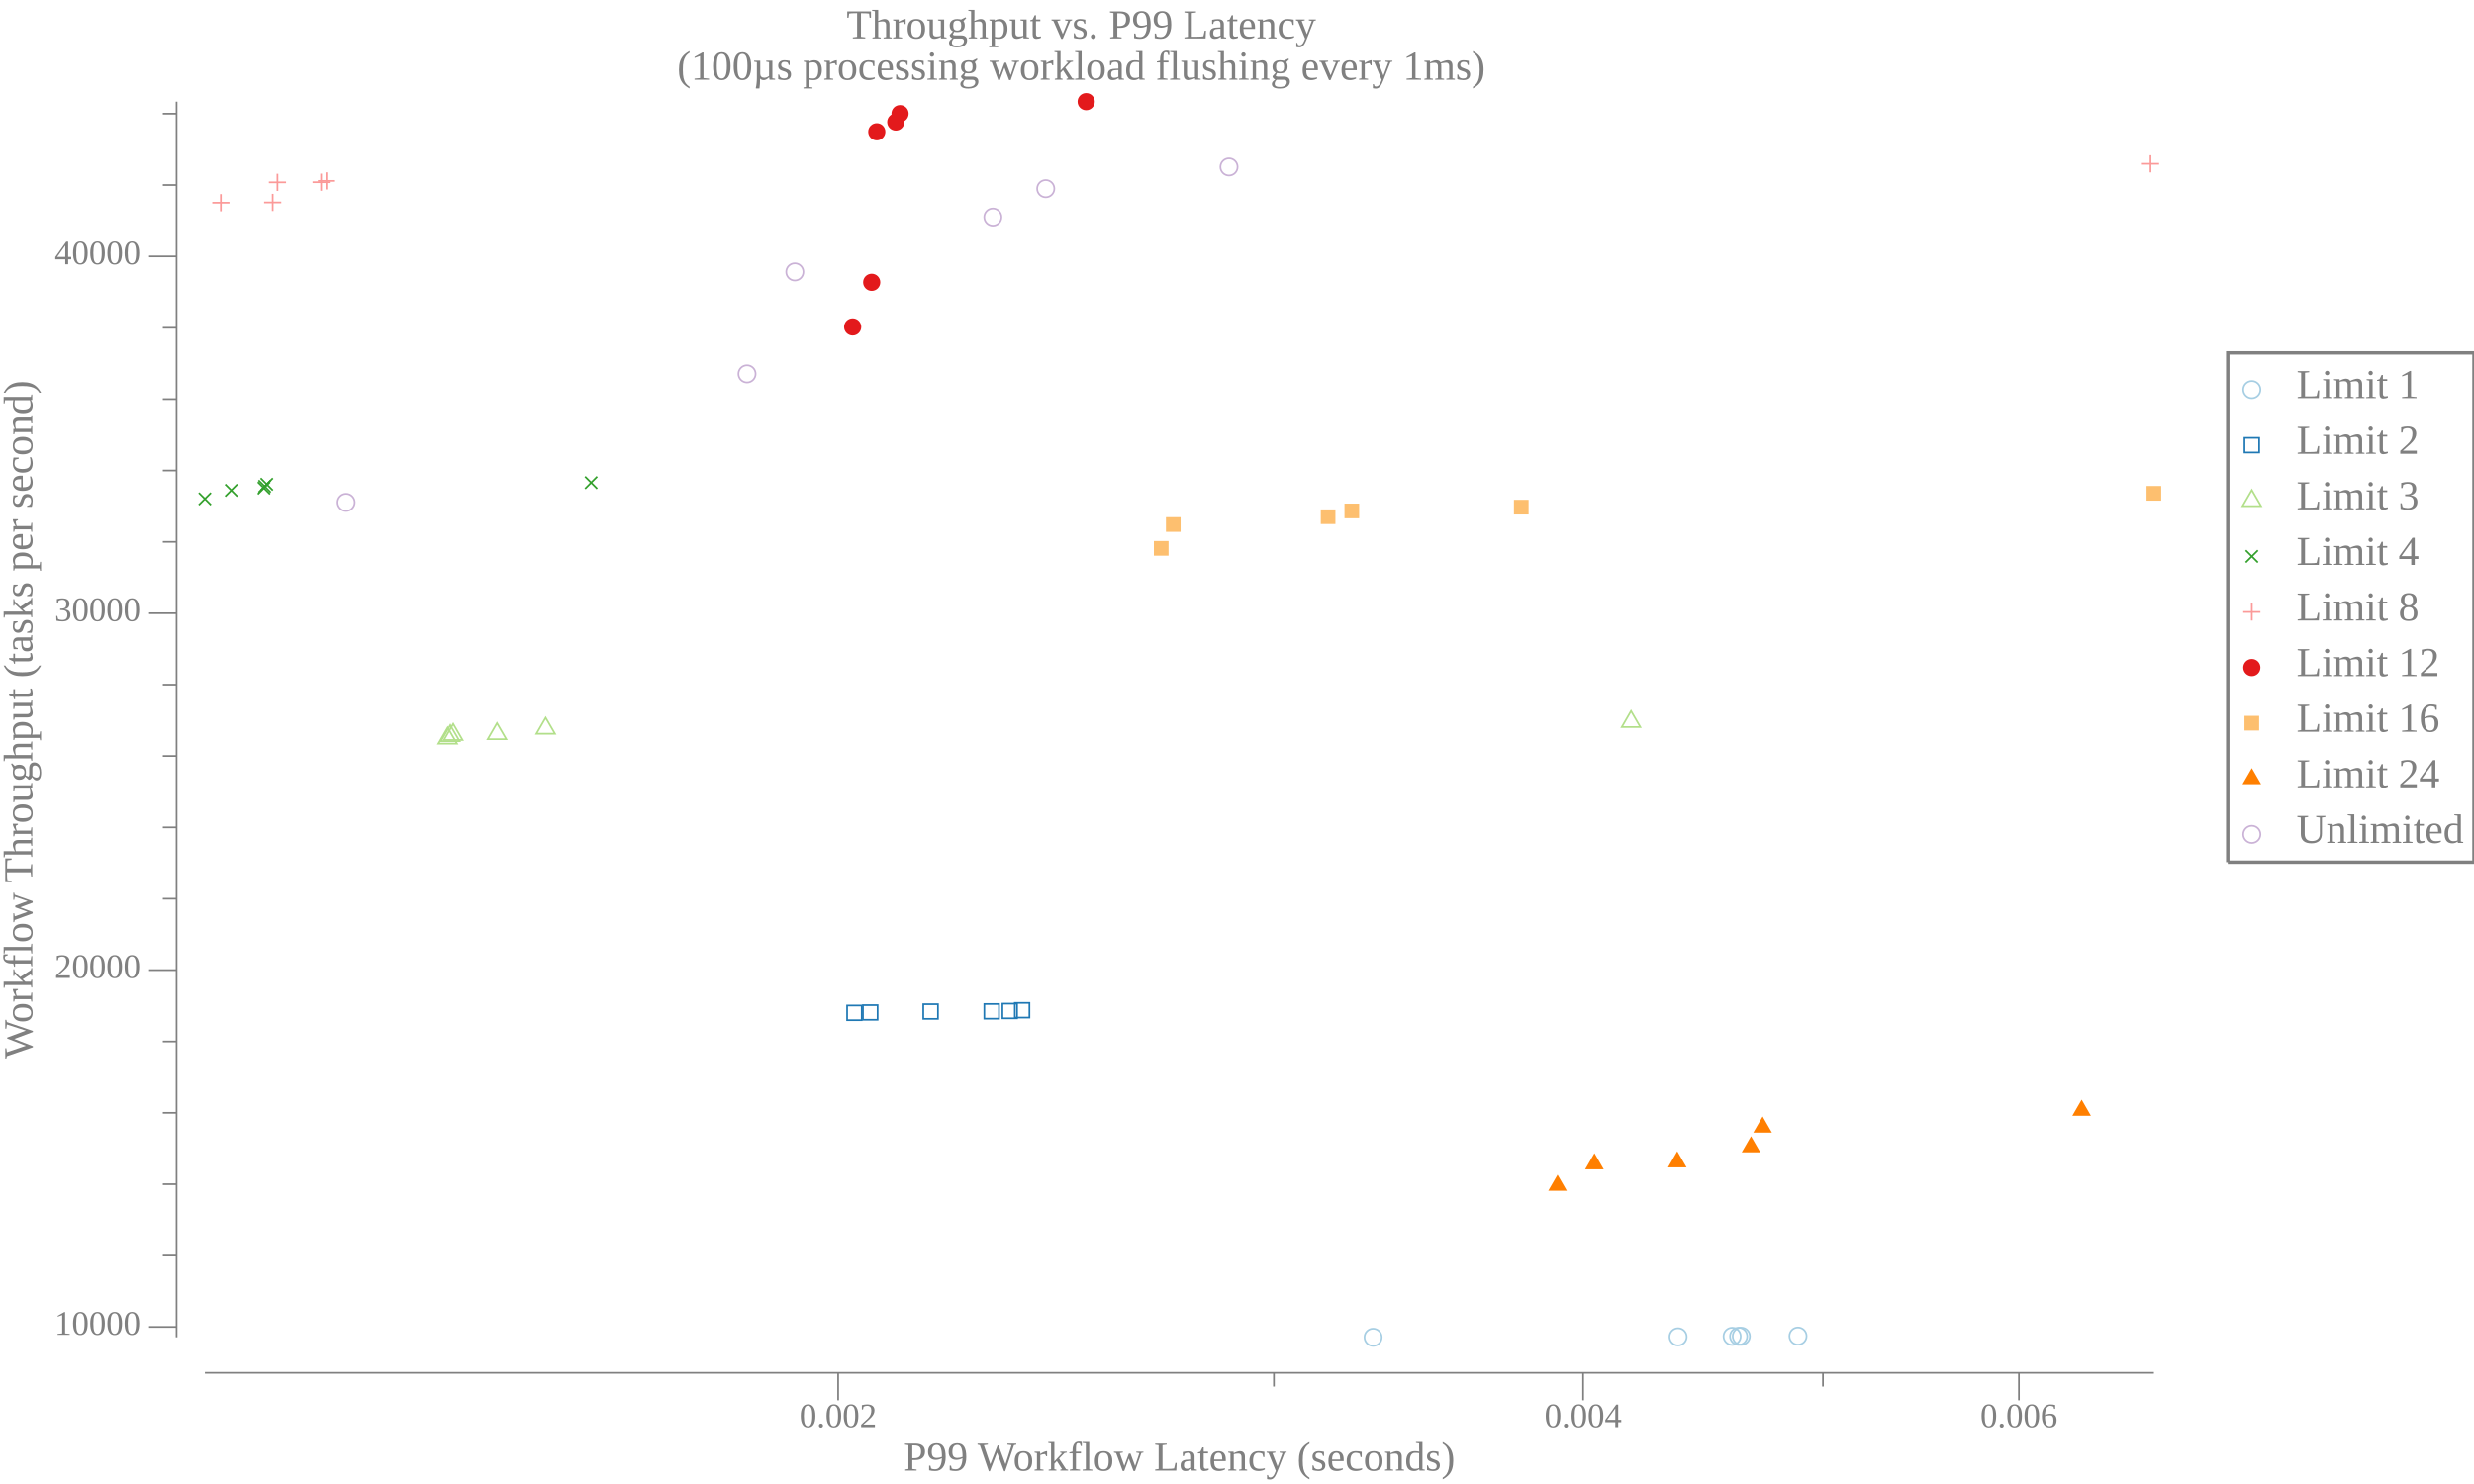
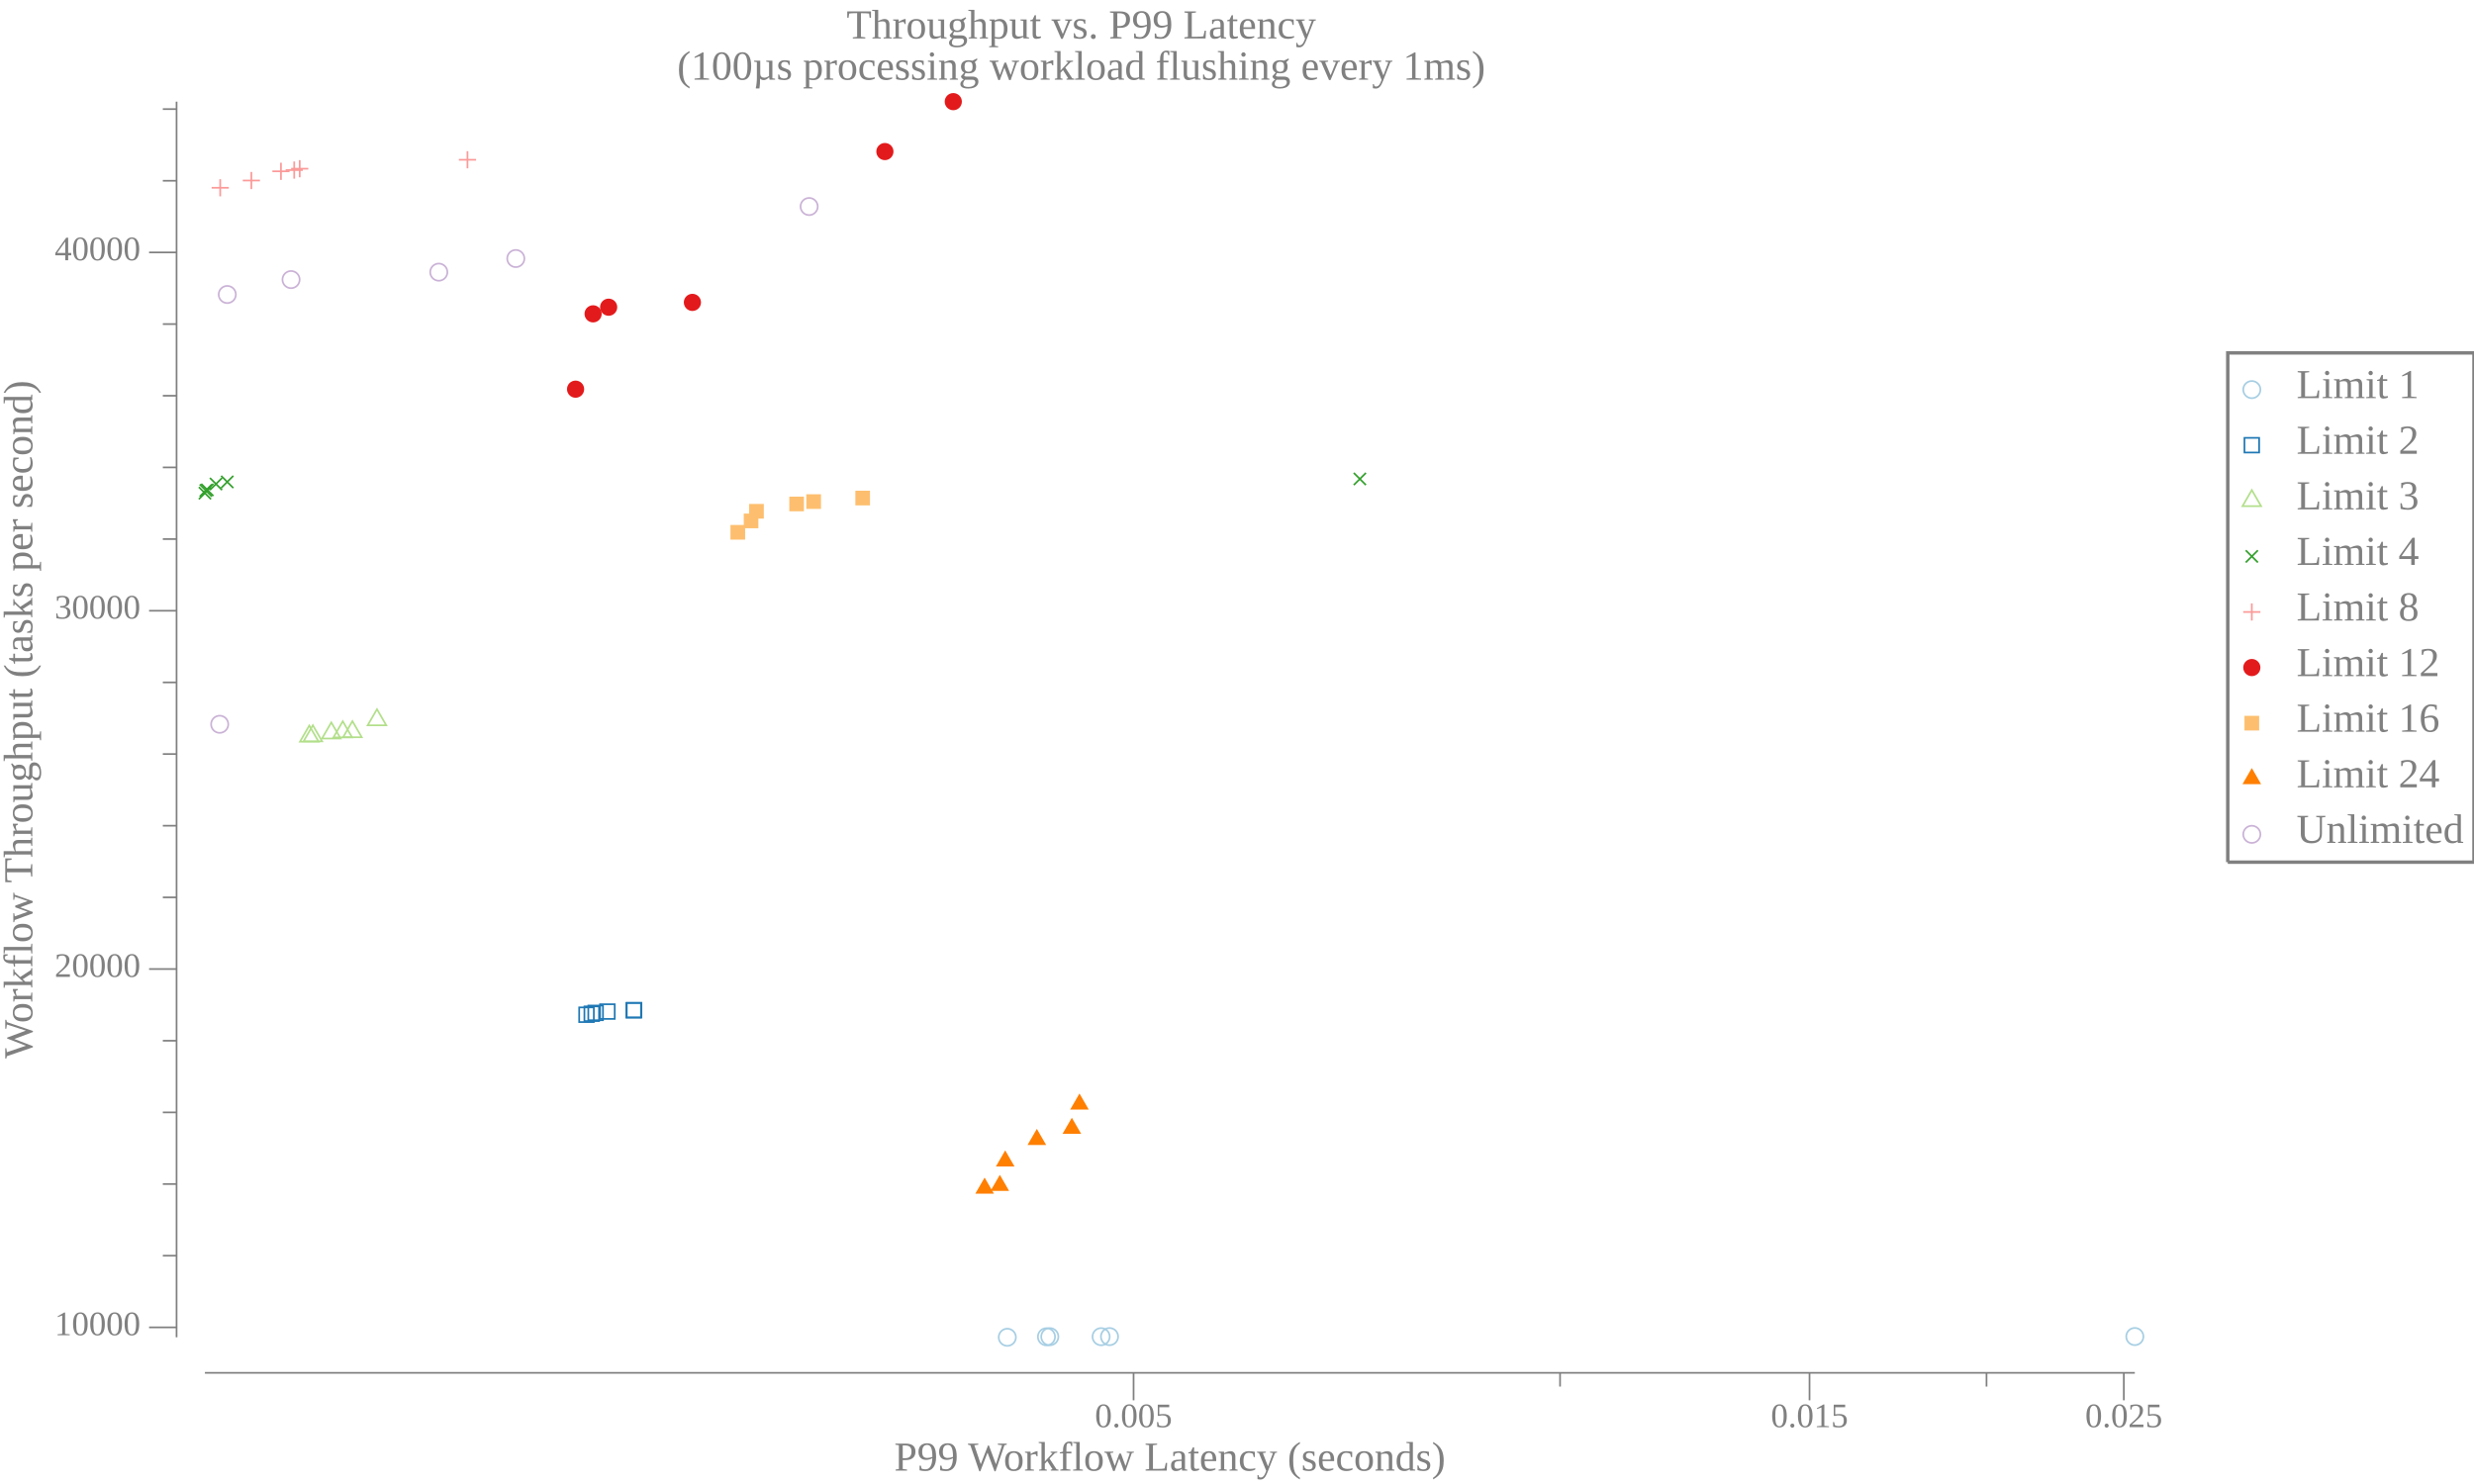
<svg xmlns="http://www.w3.org/2000/svg" width="720pt" height="432pt" viewBox="0 0 720 432">
  <g transform="scale(1, -1) translate(0, -432)">
    <path d="M657.84,318.58A2.5,2.5 0 1 1 652.84,318.58A2.5,2.5 0 1 1 657.84,318.58Z" style="fill:none;stroke:#A6CEE3;stroke-width:0.5" />
    <text x="668.34" y="-316.1" transform="scale(1, -1)" style="font-family:Liberation Serif;font-variant:normal;font-weight:normal;font-style:normal;font-size:12px;fill:#808080">Limit 1</text>
    <path d="M653.2,300.27L657.47,300.27L657.47,304.54L653.2,304.54Z" style="fill:none;stroke:#1F78B4;stroke-width:0.5" />
    <text x="668.34" y="-299.91" transform="scale(1, -1)" style="font-family:Liberation Serif;font-variant:normal;font-weight:normal;font-style:normal;font-size:12px;fill:#808080">Limit 2</text>
    <path d="M655.34,289.34L652.63,284.66L658.04,284.66Z" style="fill:none;stroke:#B2DF8A;stroke-width:0.5" />
    <text x="668.34" y="-283.73" transform="scale(1, -1)" style="font-family:Liberation Serif;font-variant:normal;font-weight:normal;font-style:normal;font-size:12px;fill:#808080">Limit 3</text>
    <path d="M653.57,268.27L657.11,271.8" style="fill:none;stroke:#33A02C;stroke-width:0.5" />
    <path d="M653.57,271.8L657.11,268.27" style="fill:none;stroke:#33A02C;stroke-width:0.5" />
    <text x="668.34" y="-267.55" transform="scale(1, -1)" style="font-family:Liberation Serif;font-variant:normal;font-weight:normal;font-style:normal;font-size:12px;fill:#808080">Limit 4</text>
    <path d="M655.34,256.35L655.34,251.35" style="fill:none;stroke:#FB9A99;stroke-width:0.5" />
    <path d="M652.84,253.85L657.84,253.85" style="fill:none;stroke:#FB9A99;stroke-width:0.5" />
    <text x="668.34" y="-251.36" transform="scale(1, -1)" style="font-family:Liberation Serif;font-variant:normal;font-weight:normal;font-style:normal;font-size:12px;fill:#808080">Limit 8</text>
    <path d="M657.84,237.67A2.5,2.5 0 1 1 652.84,237.67A2.5,2.5 0 1 1 657.84,237.67Z" style="fill:#E31A1C" />
    <text x="668.34" y="-235.18" transform="scale(1, -1)" style="font-family:Liberation Serif;font-variant:normal;font-weight:normal;font-style:normal;font-size:12px;fill:#808080">Limit 12</text>
    <path d="M653.2,219.35L657.47,219.35L657.47,223.62L653.2,223.62Z" style="fill:#FDBF6F" />
    <text x="668.34" y="-219" transform="scale(1, -1)" style="font-family:Liberation Serif;font-variant:normal;font-weight:normal;font-style:normal;font-size:12px;fill:#808080">Limit 16</text>
    <path d="M655.34,208.42L652.63,203.74L658.04,203.74Z" style="fill:#FF7F00" />
    <text x="668.34" y="-202.81" transform="scale(1, -1)" style="font-family:Liberation Serif;font-variant:normal;font-weight:normal;font-style:normal;font-size:12px;fill:#808080">Limit 24</text>
    <path d="M657.84,189.12A2.5,2.5 0 1 1 652.84,189.12A2.5,2.5 0 1 1 657.84,189.12Z" style="fill:none;stroke:#CAB2D6;stroke-width:0.5" />
    <text x="668.34" y="-186.63" transform="scale(1, -1)" style="font-family:Liberation Serif;font-variant:normal;font-weight:normal;font-style:normal;font-size:12px;fill:#808080">Unlimited</text>
    <path d="M648.34,181.02L648.34,329.27L720,329.27L720,181.02L648.34,181.02" style="fill:none;stroke:#808080" />
    <path d="M0,0L629.34,0L629.34,432L0,432Z" style="fill:#-8000000000000000-8000000000000000-8000000000000000;fill-opacity:0" />
    <text x="246.35" y="-420.81" transform="scale(1, -1)" style="font-family:Liberation Serif;font-variant:normal;font-weight:normal;font-style:normal;font-size:12px;fill:#808080">Throughput vs. P99 Latency</text>
    <text x="197.07" y="-408.81" transform="scale(1, -1)" style="font-family:Liberation Serif;font-variant:normal;font-weight:normal;font-style:normal;font-size:12px;fill:#808080">(100µs processing workload flushing every 1ms)</text>
-     <text x="263.02" y="-3.902" transform="scale(1, -1)" style="font-family:Liberation Serif;font-variant:normal;font-weight:normal;font-style:normal;font-size:12px;fill:#808080">P99 Workflow Latency (seconds)</text>
-     <text x="232.67" y="-16.541" transform="scale(1, -1)" style="font-family:Liberation Serif;font-variant:normal;font-weight:normal;font-style:normal;font-size:10px;fill:#808080">0.002</text>
-     <text x="449.48" y="-16.541" transform="scale(1, -1)" style="font-family:Liberation Serif;font-variant:normal;font-weight:normal;font-style:normal;font-size:10px;fill:#808080">0.004</text>
-     <text x="576.31" y="-16.541" transform="scale(1, -1)" style="font-family:Liberation Serif;font-variant:normal;font-weight:normal;font-style:normal;font-size:10px;fill:#808080">0.006</text>
-     <path d="M243.92,24.363L243.92,32.363" style="fill:none;stroke:#808080;stroke-width:0.5" />
-     <path d="M460.73,24.363L460.73,32.363" style="fill:none;stroke:#808080;stroke-width:0.5" />
-     <path d="M587.56,24.363L587.56,32.363" style="fill:none;stroke:#808080;stroke-width:0.5" />
-     <path d="M370.75,28.363L370.75,32.363" style="fill:none;stroke:#808080;stroke-width:0.5" />
-     <path d="M530.53,28.363L530.53,32.363" style="fill:none;stroke:#808080;stroke-width:0.5" />
-     <path d="M59.635,32.363L626.84,32.363" style="fill:none;stroke:#808080;stroke-width:0.5" />
+     <text x="260.24" y="-3.902" transform="scale(1, -1)" style="font-family:Liberation Serif;font-variant:normal;font-weight:normal;font-style:normal;font-size:12px;fill:#808080">P99 Workflow Latency (seconds)</text>
+     <text x="318.65" y="-16.541" transform="scale(1, -1)" style="font-family:Liberation Serif;font-variant:normal;font-weight:normal;font-style:normal;font-size:10px;fill:#808080">0.005</text>
+     <text x="515.37" y="-16.541" transform="scale(1, -1)" style="font-family:Liberation Serif;font-variant:normal;font-weight:normal;font-style:normal;font-size:10px;fill:#808080">0.015</text>
+     <text x="606.84" y="-16.541" transform="scale(1, -1)" style="font-family:Liberation Serif;font-variant:normal;font-weight:normal;font-style:normal;font-size:10px;fill:#808080">0.025</text>
+     <path d="M329.9,24.363L329.9,32.363" style="fill:none;stroke:#808080;stroke-width:0.5" />
+     <path d="M526.62,24.363L526.62,32.363" style="fill:none;stroke:#808080;stroke-width:0.5" />
+     <path d="M618.09,24.363L618.09,32.363" style="fill:none;stroke:#808080;stroke-width:0.5" />
+     <path d="M454.02,28.363L454.02,32.363" style="fill:none;stroke:#808080;stroke-width:0.5" />
+     <path d="M578.13,28.363L578.13,32.363" style="fill:none;stroke:#808080;stroke-width:0.5" />
+     <path d="M59.635,32.363L621.29,32.363" style="fill:none;stroke:#808080;stroke-width:0.5" />
    <g transform="rotate(90)">
      <text x="123.84" y="9.387" transform="scale(1, -1)" style="font-family:Liberation Serif;font-variant:normal;font-weight:normal;font-style:normal;font-size:12px;fill:#808080">Workflow Throughput (tasks per second)</text>
    </g>
-     <text x="15.885" y="-43.436" transform="scale(1, -1)" style="font-family:Liberation Serif;font-variant:normal;font-weight:normal;font-style:normal;font-size:10px;fill:#808080">10000</text>
-     <text x="15.885" y="-147.32" transform="scale(1, -1)" style="font-family:Liberation Serif;font-variant:normal;font-weight:normal;font-style:normal;font-size:10px;fill:#808080">20000</text>
-     <text x="15.885" y="-251.2" transform="scale(1, -1)" style="font-family:Liberation Serif;font-variant:normal;font-weight:normal;font-style:normal;font-size:10px;fill:#808080">30000</text>
-     <text x="15.885" y="-355.07" transform="scale(1, -1)" style="font-family:Liberation Serif;font-variant:normal;font-weight:normal;font-style:normal;font-size:10px;fill:#808080">40000</text>
-     <path d="M43.385,45.721L51.385,45.721" style="fill:none;stroke:#808080;stroke-width:0.5" />
-     <path d="M43.385,149.6L51.385,149.6" style="fill:none;stroke:#808080;stroke-width:0.5" />
-     <path d="M43.385,253.48L51.385,253.48" style="fill:none;stroke:#808080;stroke-width:0.5" />
-     <path d="M43.385,357.36L51.385,357.36" style="fill:none;stroke:#808080;stroke-width:0.5" />
-     <path d="M47.385,66.497L51.385,66.497" style="fill:none;stroke:#808080;stroke-width:0.5" />
-     <path d="M47.385,87.273L51.385,87.273" style="fill:none;stroke:#808080;stroke-width:0.5" />
-     <path d="M47.385,108.05L51.385,108.05" style="fill:none;stroke:#808080;stroke-width:0.5" />
-     <path d="M47.385,128.82L51.385,128.82" style="fill:none;stroke:#808080;stroke-width:0.5" />
-     <path d="M47.385,170.38L51.385,170.38" style="fill:none;stroke:#808080;stroke-width:0.5" />
-     <path d="M47.385,191.15L51.385,191.15" style="fill:none;stroke:#808080;stroke-width:0.5" />
-     <path d="M47.385,211.93L51.385,211.93" style="fill:none;stroke:#808080;stroke-width:0.5" />
-     <path d="M47.385,232.7L51.385,232.7" style="fill:none;stroke:#808080;stroke-width:0.5" />
-     <path d="M47.385,274.26L51.385,274.26" style="fill:none;stroke:#808080;stroke-width:0.5" />
-     <path d="M47.385,295.03L51.385,295.03" style="fill:none;stroke:#808080;stroke-width:0.5" />
-     <path d="M47.385,315.81L51.385,315.81" style="fill:none;stroke:#808080;stroke-width:0.5" />
-     <path d="M47.385,336.58L51.385,336.58" style="fill:none;stroke:#808080;stroke-width:0.5" />
-     <path d="M47.385,378.14L51.385,378.14" style="fill:none;stroke:#808080;stroke-width:0.5" />
-     <path d="M47.385,398.91L51.385,398.91" style="fill:none;stroke:#808080;stroke-width:0.5" />
+     <text x="15.885" y="-43.313" transform="scale(1, -1)" style="font-family:Liberation Serif;font-variant:normal;font-weight:normal;font-style:normal;font-size:10px;fill:#808080">10000</text>
+     <text x="15.885" y="-147.62" transform="scale(1, -1)" style="font-family:Liberation Serif;font-variant:normal;font-weight:normal;font-style:normal;font-size:10px;fill:#808080">20000</text>
+     <text x="15.885" y="-251.93" transform="scale(1, -1)" style="font-family:Liberation Serif;font-variant:normal;font-weight:normal;font-style:normal;font-size:10px;fill:#808080">30000</text>
+     <text x="15.885" y="-356.23" transform="scale(1, -1)" style="font-family:Liberation Serif;font-variant:normal;font-weight:normal;font-style:normal;font-size:10px;fill:#808080">40000</text>
+     <path d="M43.385,45.598L51.385,45.598" style="fill:none;stroke:#808080;stroke-width:0.5" />
+     <path d="M43.385,149.91L51.385,149.91" style="fill:none;stroke:#808080;stroke-width:0.5" />
+     <path d="M43.385,254.21L51.385,254.21" style="fill:none;stroke:#808080;stroke-width:0.5" />
+     <path d="M43.385,358.52L51.385,358.52" style="fill:none;stroke:#808080;stroke-width:0.5" />
+     <path d="M47.385,66.46L51.385,66.46" style="fill:none;stroke:#808080;stroke-width:0.5" />
+     <path d="M47.385,87.321L51.385,87.321" style="fill:none;stroke:#808080;stroke-width:0.5" />
+     <path d="M47.385,108.18L51.385,108.18" style="fill:none;stroke:#808080;stroke-width:0.5" />
+     <path d="M47.385,129.04L51.385,129.04" style="fill:none;stroke:#808080;stroke-width:0.5" />
+     <path d="M47.385,170.77L51.385,170.77" style="fill:none;stroke:#808080;stroke-width:0.5" />
+     <path d="M47.385,191.63L51.385,191.63" style="fill:none;stroke:#808080;stroke-width:0.5" />
+     <path d="M47.385,212.49L51.385,212.49" style="fill:none;stroke:#808080;stroke-width:0.5" />
+     <path d="M47.385,233.35L51.385,233.35" style="fill:none;stroke:#808080;stroke-width:0.5" />
+     <path d="M47.385,275.07L51.385,275.07" style="fill:none;stroke:#808080;stroke-width:0.5" />
+     <path d="M47.385,295.94L51.385,295.94" style="fill:none;stroke:#808080;stroke-width:0.5" />
+     <path d="M47.385,316.8L51.385,316.8" style="fill:none;stroke:#808080;stroke-width:0.5" />
+     <path d="M47.385,337.66L51.385,337.66" style="fill:none;stroke:#808080;stroke-width:0.5" />
+     <path d="M47.385,379.38L51.385,379.38" style="fill:none;stroke:#808080;stroke-width:0.5" />
+     <path d="M47.385,400.24L51.385,400.24" style="fill:none;stroke:#808080;stroke-width:0.5" />
    <path d="M51.385,42.709L51.385,402.41" style="fill:none;stroke:#808080;stroke-width:0.5" />
-     <path d="M402.11,42.709A2.5,2.5 0 1 1 397.11,42.709A2.5,2.5 0 1 1 402.11,42.709Z" style="fill:none;stroke:#A6CEE3;stroke-width:0.5" />
-     <path d="M490.86,42.844A2.5,2.5 0 1 1 485.86,42.844A2.5,2.5 0 1 1 490.86,42.844Z" style="fill:none;stroke:#A6CEE3;stroke-width:0.5" />
-     <path d="M506.6,42.989A2.5,2.5 0 1 1 501.6,42.989A2.5,2.5 0 1 1 506.6,42.989Z" style="fill:none;stroke:#A6CEE3;stroke-width:0.5" />
-     <path d="M508.49,43A2.5,2.5 0 1 1 503.49,43A2.5,2.5 0 1 1 508.49,43Z" style="fill:none;stroke:#A6CEE3;stroke-width:0.5" />
-     <path d="M509.27,43.01A2.5,2.5 0 1 1 504.27,43.01A2.5,2.5 0 1 1 509.27,43.01Z" style="fill:none;stroke:#A6CEE3;stroke-width:0.5" />
-     <path d="M525.76,43.062A2.5,2.5 0 1 1 520.76,43.062A2.5,2.5 0 1 1 525.76,43.062Z" style="fill:none;stroke:#A6CEE3;stroke-width:0.5" />
-     <path d="M246.53,135.02L250.79,135.02L250.79,139.29L246.53,139.29Z" style="fill:none;stroke:#1F78B4;stroke-width:0.5" />
-     <path d="M251.14,135.14L255.41,135.14L255.41,139.4L251.14,139.4Z" style="fill:none;stroke:#1F78B4;stroke-width:0.5" />
-     <path d="M268.7,135.41L272.97,135.41L272.97,139.67L268.7,139.67Z" style="fill:none;stroke:#1F78B4;stroke-width:0.5" />
-     <path d="M286.47,135.46L290.73,135.46L290.73,139.73L286.47,139.73Z" style="fill:none;stroke:#1F78B4;stroke-width:0.5" />
-     <path d="M291.73,135.56L295.99,135.56L295.99,139.83L291.73,139.83Z" style="fill:none;stroke:#1F78B4;stroke-width:0.5" />
-     <path d="M295.33,135.78L299.59,135.78L299.59,140.05L295.33,140.05Z" style="fill:none;stroke:#1F78B4;stroke-width:0.5" />
-     <path d="M130.29,220.22L127.59,215.53L133,215.53Z" style="fill:none;stroke:#B2DF8A;stroke-width:0.5" />
-     <path d="M131.05,220.93L128.34,216.25L133.76,216.25Z" style="fill:none;stroke:#B2DF8A;stroke-width:0.5" />
-     <path d="M131.91,221.29L129.21,216.6L134.62,216.6Z" style="fill:none;stroke:#B2DF8A;stroke-width:0.5" />
-     <path d="M144.64,221.51L141.94,216.83L147.35,216.83Z" style="fill:none;stroke:#B2DF8A;stroke-width:0.5" />
-     <path d="M158.81,223.09L156.11,218.41L161.52,218.41Z" style="fill:none;stroke:#B2DF8A;stroke-width:0.5" />
-     <path d="M474.67,225.04L471.97,220.35L477.38,220.35Z" style="fill:none;stroke:#B2DF8A;stroke-width:0.5" />
-     <path d="M57.867,285L61.403,288.53" style="fill:none;stroke:#33A02C;stroke-width:0.5" />
-     <path d="M57.867,288.53L61.403,285" style="fill:none;stroke:#33A02C;stroke-width:0.5" />
-     <path d="M65.547,287.48L69.082,291.01" style="fill:none;stroke:#33A02C;stroke-width:0.5" />
-     <path d="M65.547,291.01L69.082,287.48" style="fill:none;stroke:#33A02C;stroke-width:0.5" />
-     <path d="M75.04,288.12L78.575,291.66" style="fill:none;stroke:#33A02C;stroke-width:0.5" />
-     <path d="M75.04,291.66L78.575,288.12" style="fill:none;stroke:#33A02C;stroke-width:0.5" />
-     <path d="M75.248,288.65L78.783,292.19" style="fill:none;stroke:#33A02C;stroke-width:0.5" />
-     <path d="M75.248,292.19L78.783,288.65" style="fill:none;stroke:#33A02C;stroke-width:0.5" />
-     <path d="M75.863,289.25L79.399,292.79" style="fill:none;stroke:#33A02C;stroke-width:0.5" />
-     <path d="M75.863,292.79L79.399,289.25" style="fill:none;stroke:#33A02C;stroke-width:0.5" />
-     <path d="M170.27,289.72L173.8,293.26" style="fill:none;stroke:#33A02C;stroke-width:0.5" />
-     <path d="M170.27,293.26L173.8,289.72" style="fill:none;stroke:#33A02C;stroke-width:0.5" />
-     <path d="M64.285,375.49L64.285,370.49" style="fill:none;stroke:#FB9A99;stroke-width:0.5" />
-     <path d="M61.785,372.99L66.785,372.99" style="fill:none;stroke:#FB9A99;stroke-width:0.5" />
-     <path d="M79.361,375.57L79.361,370.57" style="fill:none;stroke:#FB9A99;stroke-width:0.5" />
-     <path d="M76.861,373.07L81.861,373.07" style="fill:none;stroke:#FB9A99;stroke-width:0.5" />
-     <path d="M80.748,381.42L80.748,376.42" style="fill:none;stroke:#FB9A99;stroke-width:0.5" />
-     <path d="M78.248,378.92L83.248,378.92" style="fill:none;stroke:#FB9A99;stroke-width:0.5" />
-     <path d="M93.46,381.46L93.46,376.46" style="fill:none;stroke:#FB9A99;stroke-width:0.5" />
-     <path d="M90.96,378.96L95.96,378.96" style="fill:none;stroke:#FB9A99;stroke-width:0.5" />
-     <path d="M95.008,381.84L95.008,376.84" style="fill:none;stroke:#FB9A99;stroke-width:0.5" />
-     <path d="M92.508,379.34L97.508,379.34" style="fill:none;stroke:#FB9A99;stroke-width:0.5" />
-     <path d="M625.85,386.82L625.85,381.82" style="fill:none;stroke:#FB9A99;stroke-width:0.5" />
-     <path d="M623.35,384.32L628.35,384.32" style="fill:none;stroke:#FB9A99;stroke-width:0.5" />
-     <path d="M250.65,336.83A2.5,2.5 0 1 1 245.65,336.83A2.5,2.5 0 1 1 250.65,336.83Z" style="fill:#E31A1C" />
-     <path d="M256.19,349.82A2.5,2.5 0 1 1 251.19,349.82A2.5,2.5 0 1 1 256.19,349.82Z" style="fill:#E31A1C" />
-     <path d="M257.67,393.64A2.5,2.5 0 1 1 252.67,393.64A2.5,2.5 0 1 1 257.67,393.64Z" style="fill:#E31A1C" />
-     <path d="M263.2,396.48A2.5,2.5 0 1 1 258.2,396.48A2.5,2.5 0 1 1 263.2,396.48Z" style="fill:#E31A1C" />
-     <path d="M264.44,398.92A2.5,2.5 0 1 1 259.44,398.92A2.5,2.5 0 1 1 264.44,398.92Z" style="fill:#E31A1C" />
-     <path d="M318.61,402.41A2.5,2.5 0 1 1 313.61,402.41A2.5,2.5 0 1 1 318.61,402.41Z" style="fill:#E31A1C" />
-     <path d="M335.81,270.24L340.08,270.24L340.08,274.51L335.81,274.51Z" style="fill:#FDBF6F" />
-     <path d="M339.32,277.18L343.59,277.18L343.59,281.45L339.32,281.45Z" style="fill:#FDBF6F" />
-     <path d="M384.38,279.45L388.64,279.45L388.64,283.71L384.38,283.71Z" style="fill:#FDBF6F" />
-     <path d="M391.28,281.13L395.55,281.13L395.55,285.4L391.28,285.4Z" style="fill:#FDBF6F" />
-     <path d="M440.59,282.23L444.86,282.23L444.86,286.5L440.59,286.5Z" style="fill:#FDBF6F" />
-     <path d="M624.7,286.26L628.97,286.26L628.97,290.53L624.7,290.53Z" style="fill:#FDBF6F" />
-     <path d="M453.29,90.045L450.58,85.358L455.99,85.358Z" style="fill:#FF7F00" />
-     <path d="M464.03,96.299L461.32,91.611L466.73,91.611Z" style="fill:#FF7F00" />
-     <path d="M488.12,96.86L485.42,92.172L490.83,92.172Z" style="fill:#FF7F00" />
-     <path d="M509.6,101.24L506.89,96.556L512.3,96.556Z" style="fill:#FF7F00" />
-     <path d="M512.97,106.99L510.26,102.3L515.67,102.3Z" style="fill:#FF7F00" />
-     <path d="M605.81,111.89L603.1,107.2L608.51,107.2Z" style="fill:#FF7F00" />
-     <path d="M103.23,285.75A2.5,2.5 0 1 1 98.23,285.75A2.5,2.5 0 1 1 103.23,285.75Z" style="fill:none;stroke:#CAB2D6;stroke-width:0.5" />
-     <path d="M219.9,323.16A2.5,2.5 0 1 1 214.9,323.16A2.5,2.5 0 1 1 219.9,323.16Z" style="fill:none;stroke:#CAB2D6;stroke-width:0.5" />
-     <path d="M233.82,352.85A2.5,2.5 0 1 1 228.82,352.85A2.5,2.5 0 1 1 233.82,352.85Z" style="fill:none;stroke:#CAB2D6;stroke-width:0.5" />
-     <path d="M291.45,368.81A2.5,2.5 0 1 1 286.45,368.81A2.5,2.5 0 1 1 291.45,368.81Z" style="fill:none;stroke:#CAB2D6;stroke-width:0.5" />
-     <path d="M306.84,377.08A2.5,2.5 0 1 1 301.84,377.08A2.5,2.5 0 1 1 306.84,377.08Z" style="fill:none;stroke:#CAB2D6;stroke-width:0.5" />
-     <path d="M360.17,383.41A2.5,2.5 0 1 1 355.17,383.41A2.5,2.5 0 1 1 360.17,383.41Z" style="fill:none;stroke:#CAB2D6;stroke-width:0.5" />
+     <path d="M295.65,42.709A2.5,2.5 0 1 1 290.65,42.709A2.5,2.5 0 1 1 295.65,42.709Z" style="fill:none;stroke:#A6CEE3;stroke-width:0.5" />
+     <path d="M307.05,42.855A2.5,2.5 0 1 1 302.05,42.855A2.5,2.5 0 1 1 307.05,42.855Z" style="fill:none;stroke:#A6CEE3;stroke-width:0.5" />
+     <path d="M308.02,42.886A2.5,2.5 0 1 1 303.02,42.886A2.5,2.5 0 1 1 308.02,42.886Z" style="fill:none;stroke:#A6CEE3;stroke-width:0.5" />
+     <path d="M322.95,42.886A2.5,2.5 0 1 1 317.95,42.886A2.5,2.5 0 1 1 322.95,42.886Z" style="fill:none;stroke:#A6CEE3;stroke-width:0.5" />
+     <path d="M325.4,42.907A2.5,2.5 0 1 1 320.4,42.907A2.5,2.5 0 1 1 325.4,42.907Z" style="fill:none;stroke:#A6CEE3;stroke-width:0.5" />
+     <path d="M623.79,42.928A2.5,2.5 0 1 1 618.79,42.928A2.5,2.5 0 1 1 623.79,42.928Z" style="fill:none;stroke:#A6CEE3;stroke-width:0.5" />
+     <path d="M168.56,134.47L172.82,134.47L172.82,138.74L168.56,138.74Z" style="fill:none;stroke:#1F78B4;stroke-width:0.5" />
+     <path d="M170.08,134.76L174.34,134.76L174.34,139.03L170.08,139.03Z" style="fill:none;stroke:#1F78B4;stroke-width:0.5" />
+     <path d="M171.21,135.01L175.48,135.01L175.48,139.28L171.21,139.28Z" style="fill:none;stroke:#1F78B4;stroke-width:0.5" />
+     <path d="M174.63,135.39L178.9,135.39L178.9,139.66L174.63,139.66Z" style="fill:none;stroke:#1F78B4;stroke-width:0.5" />
+     <path d="M182.28,135.77L186.55,135.77L186.55,140.03L182.28,140.03Z" style="fill:none;stroke:#1F78B4;stroke-width:0.5" />
+     <path d="M182.4,135.81L186.67,135.81L186.67,140.08L182.4,140.08Z" style="fill:none;stroke:#1F78B4;stroke-width:0.5" />
+     <path d="M90.014,220.79L87.308,216.1L92.72,216.1Z" style="fill:none;stroke:#B2DF8A;stroke-width:0.5" />
+     <path d="M91.046,220.88L88.339,216.19L93.752,216.19Z" style="fill:none;stroke:#B2DF8A;stroke-width:0.5" />
+     <path d="M96.422,221.7L93.716,217.01L99.128,217.01Z" style="fill:none;stroke:#B2DF8A;stroke-width:0.5" />
+     <path d="M99.755,222.04L97.049,217.35L102.46,217.35Z" style="fill:none;stroke:#B2DF8A;stroke-width:0.5" />
+     <path d="M102.56,222.08L99.856,217.39L105.27,217.39Z" style="fill:none;stroke:#B2DF8A;stroke-width:0.5" />
+     <path d="M109.71,225.54L107,220.86L112.41,220.86Z" style="fill:none;stroke:#B2DF8A;stroke-width:0.5" />
+     <path d="M57.867,286.67L61.403,290.2" style="fill:none;stroke:#33A02C;stroke-width:0.5" />
+     <path d="M57.867,290.2L61.403,286.67" style="fill:none;stroke:#33A02C;stroke-width:0.5" />
+     <path d="M58.127,287.45L61.663,290.99" style="fill:none;stroke:#33A02C;stroke-width:0.5" />
+     <path d="M58.127,290.99L61.663,287.45" style="fill:none;stroke:#33A02C;stroke-width:0.5" />
+     <path d="M58.564,287.63L62.1,291.16" style="fill:none;stroke:#33A02C;stroke-width:0.5" />
+     <path d="M58.564,291.16L62.1,287.63" style="fill:none;stroke:#33A02C;stroke-width:0.5" />
+     <path d="M61.092,289.34L64.628,292.87" style="fill:none;stroke:#33A02C;stroke-width:0.5" />
+     <path d="M61.092,292.87L64.628,289.34" style="fill:none;stroke:#33A02C;stroke-width:0.5" />
+     <path d="M64.365,289.94L67.901,293.48" style="fill:none;stroke:#33A02C;stroke-width:0.5" />
+     <path d="M64.365,293.48L67.901,289.94" style="fill:none;stroke:#33A02C;stroke-width:0.5" />
+     <path d="M393.98,290.81L397.52,294.34" style="fill:none;stroke:#33A02C;stroke-width:0.5" />
+     <path d="M393.98,294.34L397.52,290.81" style="fill:none;stroke:#33A02C;stroke-width:0.5" />
+     <path d="M64.086,379.84L64.086,374.84" style="fill:none;stroke:#FB9A99;stroke-width:0.5" />
+     <path d="M61.586,377.34L66.586,377.34" style="fill:none;stroke:#FB9A99;stroke-width:0.5" />
+     <path d="M73.154,381.95L73.154,376.95" style="fill:none;stroke:#FB9A99;stroke-width:0.5" />
+     <path d="M70.654,379.45L75.654,379.45" style="fill:none;stroke:#FB9A99;stroke-width:0.5" />
+     <path d="M81.766,384.63L81.766,379.63" style="fill:none;stroke:#FB9A99;stroke-width:0.5" />
+     <path d="M79.266,382.13L84.266,382.13" style="fill:none;stroke:#FB9A99;stroke-width:0.5" />
+     <path d="M85.624,384.99L85.624,379.99" style="fill:none;stroke:#FB9A99;stroke-width:0.5" />
+     <path d="M83.124,382.49L88.124,382.49" style="fill:none;stroke:#FB9A99;stroke-width:0.5" />
+     <path d="M87.223,385.39L87.223,380.39" style="fill:none;stroke:#FB9A99;stroke-width:0.5" />
+     <path d="M84.723,382.89L89.723,382.89" style="fill:none;stroke:#FB9A99;stroke-width:0.5" />
+     <path d="M136.05,387.99L136.05,382.99" style="fill:none;stroke:#FB9A99;stroke-width:0.5" />
+     <path d="M133.55,385.49L138.55,385.49" style="fill:none;stroke:#FB9A99;stroke-width:0.5" />
+     <path d="M170.01,318.71A2.5,2.5 0 1 1 165.01,318.71A2.5,2.5 0 1 1 170.01,318.71Z" style="fill:#E31A1C" />
+     <path d="M175.11,340.64A2.5,2.5 0 1 1 170.11,340.64A2.5,2.5 0 1 1 175.11,340.64Z" style="fill:#E31A1C" />
+     <path d="M179.63,342.57A2.5,2.5 0 1 1 174.63,342.57A2.5,2.5 0 1 1 179.63,342.57Z" style="fill:#E31A1C" />
+     <path d="M204.01,343.97A2.5,2.5 0 1 1 199.01,343.97A2.5,2.5 0 1 1 204.01,343.97Z" style="fill:#E31A1C" />
+     <path d="M260.03,387.88A2.5,2.5 0 1 1 255.03,387.88A2.5,2.5 0 1 1 260.03,387.88Z" style="fill:#E31A1C" />
+     <path d="M279.93,402.41A2.5,2.5 0 1 1 274.93,402.41A2.5,2.5 0 1 1 279.93,402.41Z" style="fill:#E31A1C" />
+     <path d="M212.58,274.91L216.85,274.91L216.85,279.18L212.58,279.18Z" style="fill:#FDBF6F" />
+     <path d="M216.45,278.22L220.71,278.22L220.71,282.49L216.45,282.49Z" style="fill:#FDBF6F" />
+     <path d="M218.02,281.03L222.29,281.03L222.29,285.3L218.02,285.3Z" style="fill:#FDBF6F" />
+     <path d="M229.71,283.16L233.97,283.16L233.97,287.43L229.71,287.43Z" style="fill:#FDBF6F" />
+     <path d="M234.66,283.85L238.93,283.85L238.93,288.12L234.66,288.12Z" style="fill:#FDBF6F" />
+     <path d="M248.93,284.88L253.19,284.88L253.19,289.15L248.93,289.15Z" style="fill:#FDBF6F" />
+     <path d="M286.55,89.205L283.84,84.517L289.26,84.517Z" style="fill:#FF7F00" />
+     <path d="M290.98,90.008L288.27,85.321L293.68,85.321Z" style="fill:#FF7F00" />
+     <path d="M292.54,97.122L289.84,92.434L295.25,92.434Z" style="fill:#FF7F00" />
+     <path d="M301.75,103.38L299.04,98.693L304.46,98.693Z" style="fill:#FF7F00" />
+     <path d="M311.94,106.62L309.23,101.94L314.65,101.94Z" style="fill:#FF7F00" />
+     <path d="M314.16,113.68L311.45,108.99L316.86,108.99Z" style="fill:#FF7F00" />
+     <path d="M66.435,221.16A2.5,2.5 0 1 1 61.435,221.16A2.5,2.5 0 1 1 66.435,221.16Z" style="fill:none;stroke:#CAB2D6;stroke-width:0.5" />
+     <path d="M68.643,346.27A2.5,2.5 0 1 1 63.643,346.27A2.5,2.5 0 1 1 68.643,346.27Z" style="fill:none;stroke:#CAB2D6;stroke-width:0.5" />
+     <path d="M87.204,350.61A2.5,2.5 0 1 1 82.204,350.61A2.5,2.5 0 1 1 87.204,350.61Z" style="fill:none;stroke:#CAB2D6;stroke-width:0.5" />
+     <path d="M130.2,352.78A2.5,2.5 0 1 1 125.2,352.78A2.5,2.5 0 1 1 130.2,352.78Z" style="fill:none;stroke:#CAB2D6;stroke-width:0.5" />
+     <path d="M152.61,356.74A2.5,2.5 0 1 1 147.61,356.74A2.5,2.5 0 1 1 152.61,356.74Z" style="fill:none;stroke:#CAB2D6;stroke-width:0.5" />
+     <path d="M237.98,371.88A2.5,2.5 0 1 1 232.98,371.88A2.5,2.5 0 1 1 237.98,371.88Z" style="fill:none;stroke:#CAB2D6;stroke-width:0.5" />
  </g>
</svg>
